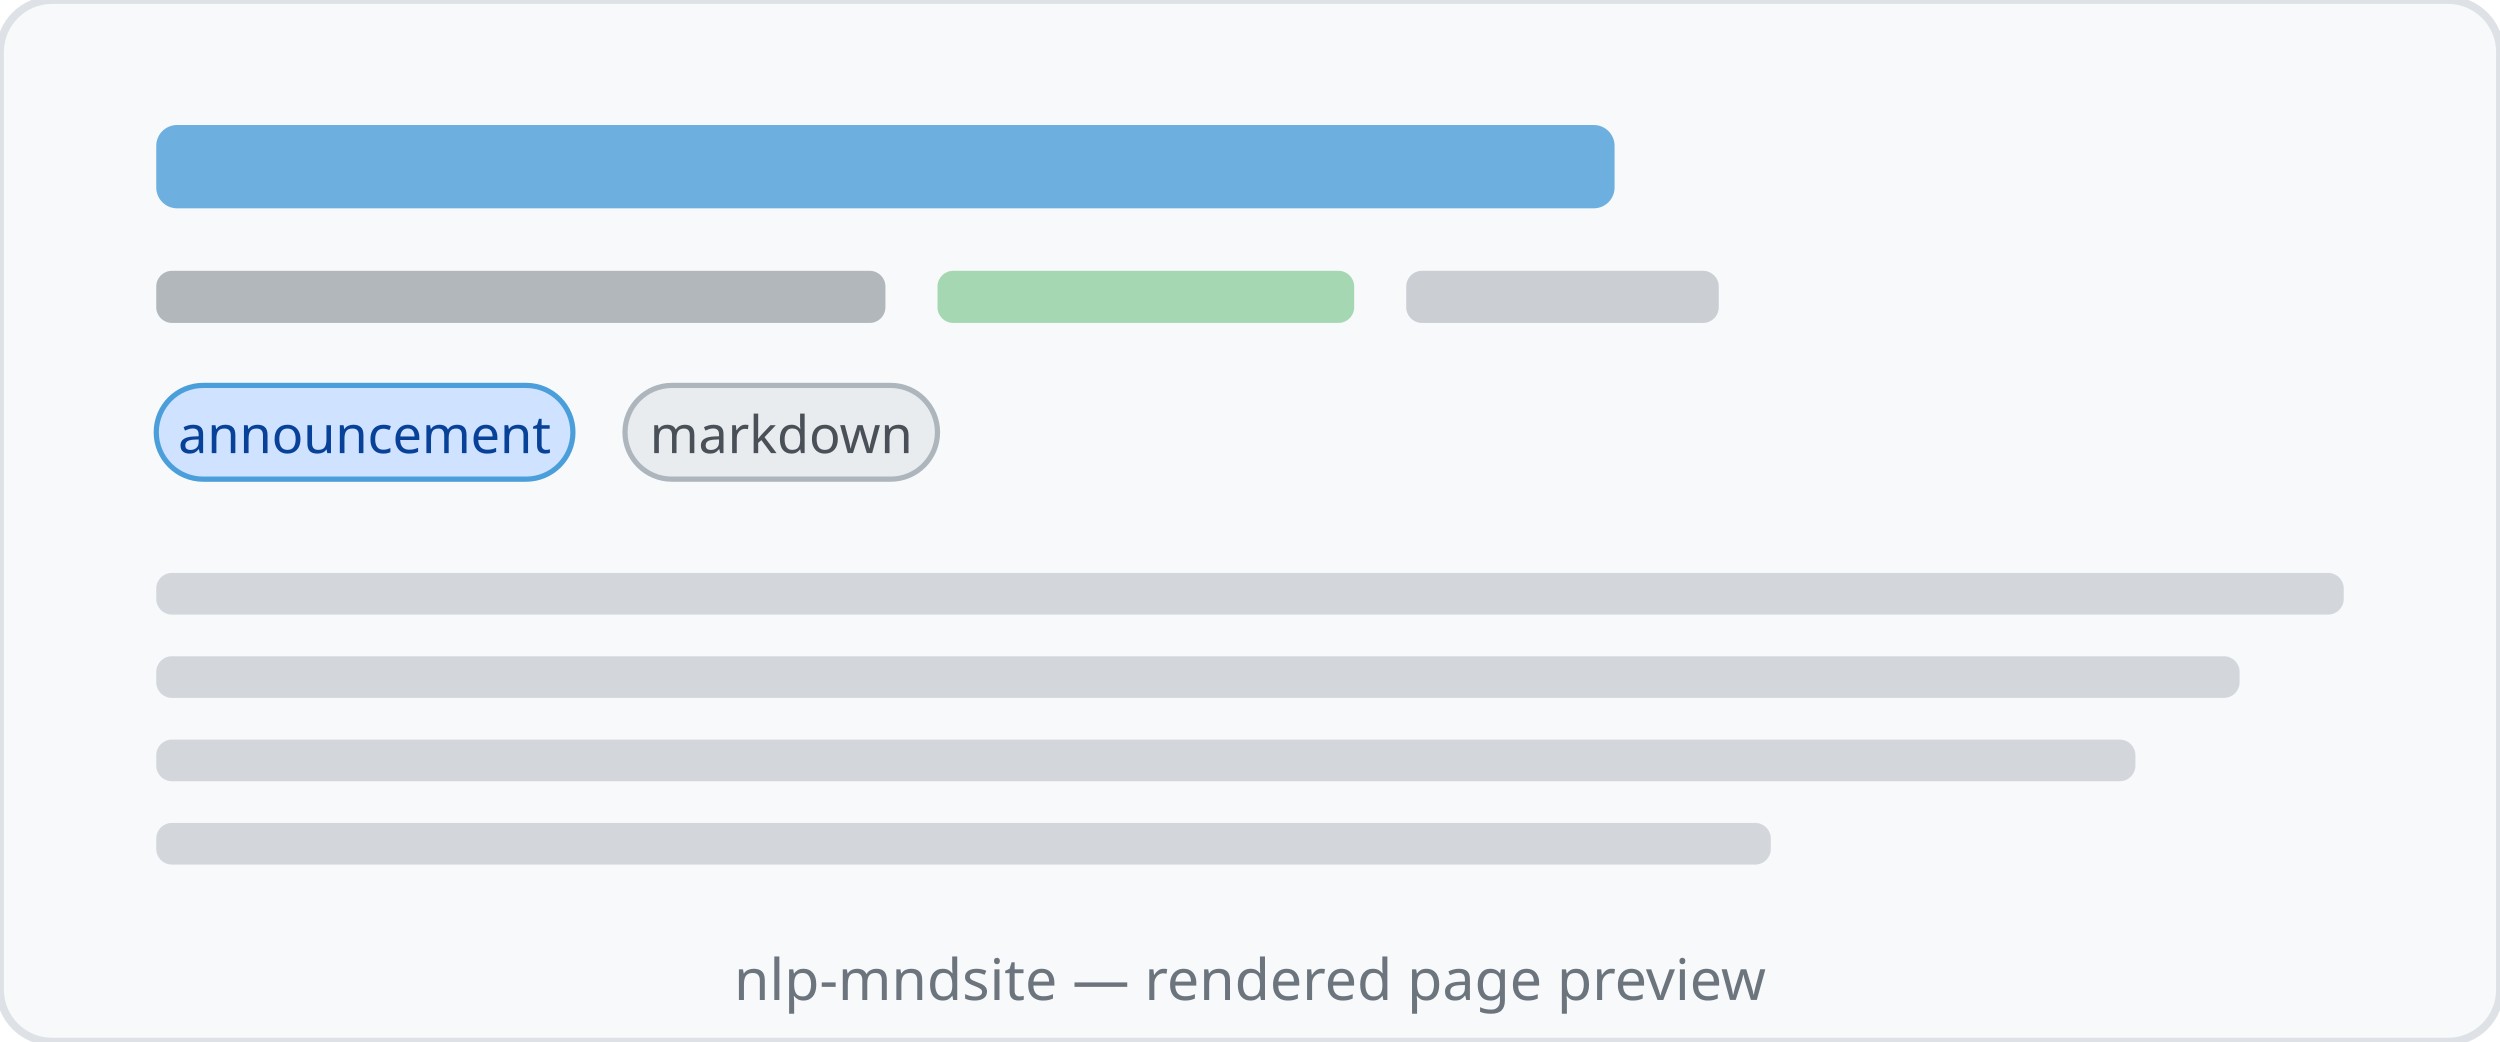
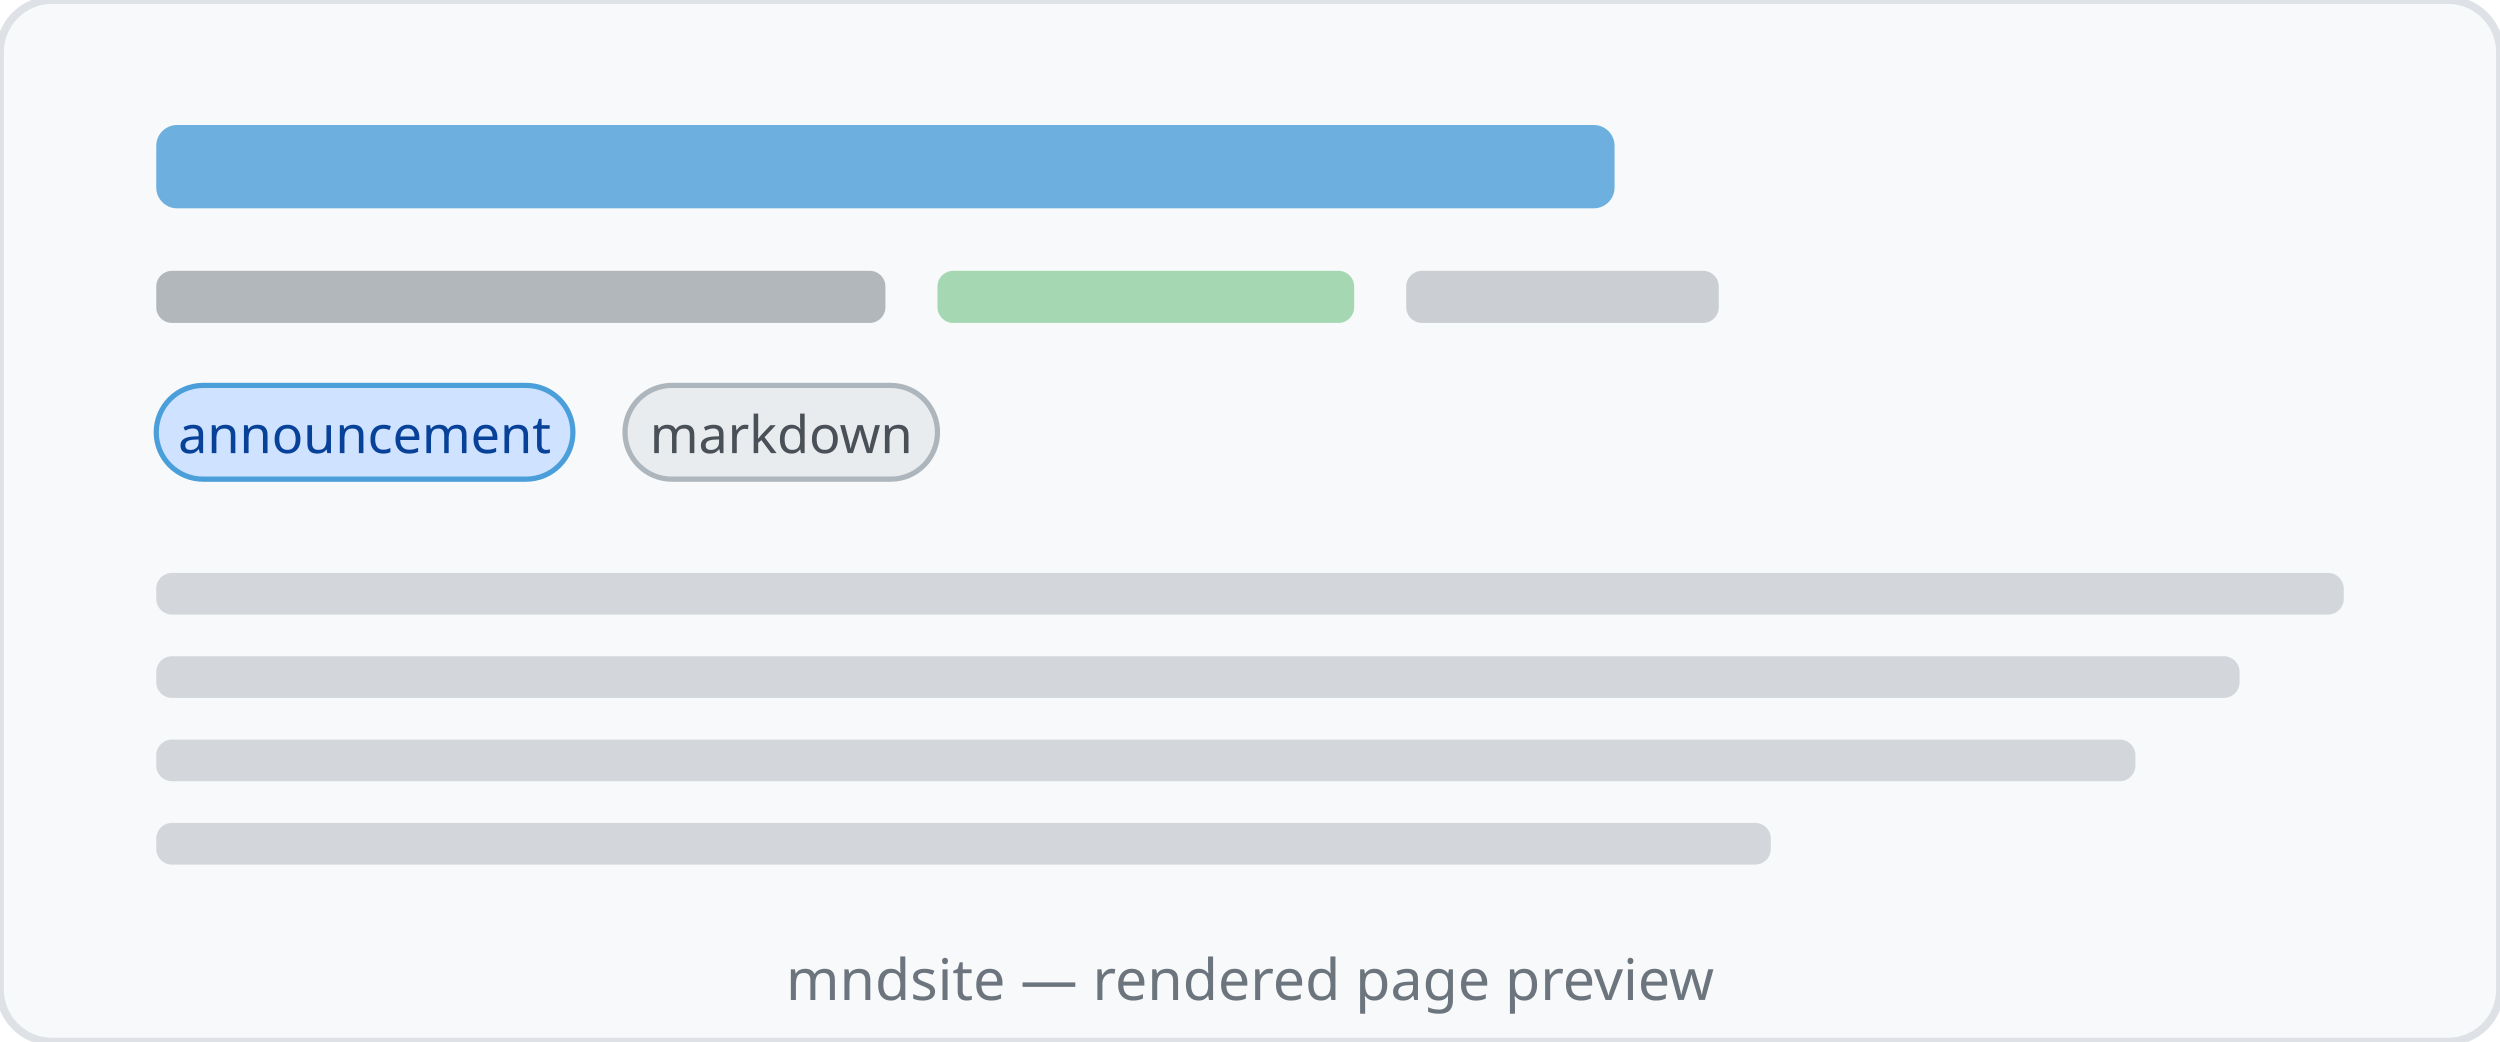
<svg xmlns="http://www.w3.org/2000/svg" viewBox="0 0 480 200" width="480" height="200" font-family="system-ui, sans-serif">
  <rect width="480" height="200" rx="10" fill="#f8f9fa" stroke="#dee2e6" stroke-width="1.5" />
  <rect x="30" y="24" width="280" height="16" rx="4" fill="#4a9eda" opacity="0.8" />
  <rect x="30" y="52" width="140" height="10" rx="3" fill="#6c757d" opacity="0.5" />
  <rect x="180" y="52" width="80" height="10" rx="3" fill="#28a745" opacity="0.4" />
  <rect x="270" y="52" width="60" height="10" rx="3" fill="#868e96" opacity="0.4" />
  <rect x="30" y="74" width="80" height="18" rx="9" fill="#cfe2ff" stroke="#4a9eda" stroke-width="1" />
  <text x="70" y="87" text-anchor="middle" font-size="10" fill="#084298">announcement</text>
  <rect x="120" y="74" width="60" height="18" rx="9" fill="#e9ecef" stroke="#adb5bd" stroke-width="1" />
  <text x="150" y="87" text-anchor="middle" font-size="10" fill="#495057">markdown</text>
  <rect x="30" y="110" width="420" height="8" rx="3" fill="#adb5bd" opacity="0.5" />
  <rect x="30" y="126" width="400" height="8" rx="3" fill="#adb5bd" opacity="0.5" />
  <rect x="30" y="142" width="380" height="8" rx="3" fill="#adb5bd" opacity="0.5" />
  <rect x="30" y="158" width="310" height="8" rx="3" fill="#adb5bd" opacity="0.5" />
-   <text x="240" y="192" text-anchor="middle" font-size="11" fill="#6c757d">nlp-mndsite — rendered page preview</text>
+   <text x="240" y="192" text-anchor="middle" font-size="11" fill="#6c757d">mndsite — rendered page preview</text>
</svg>
